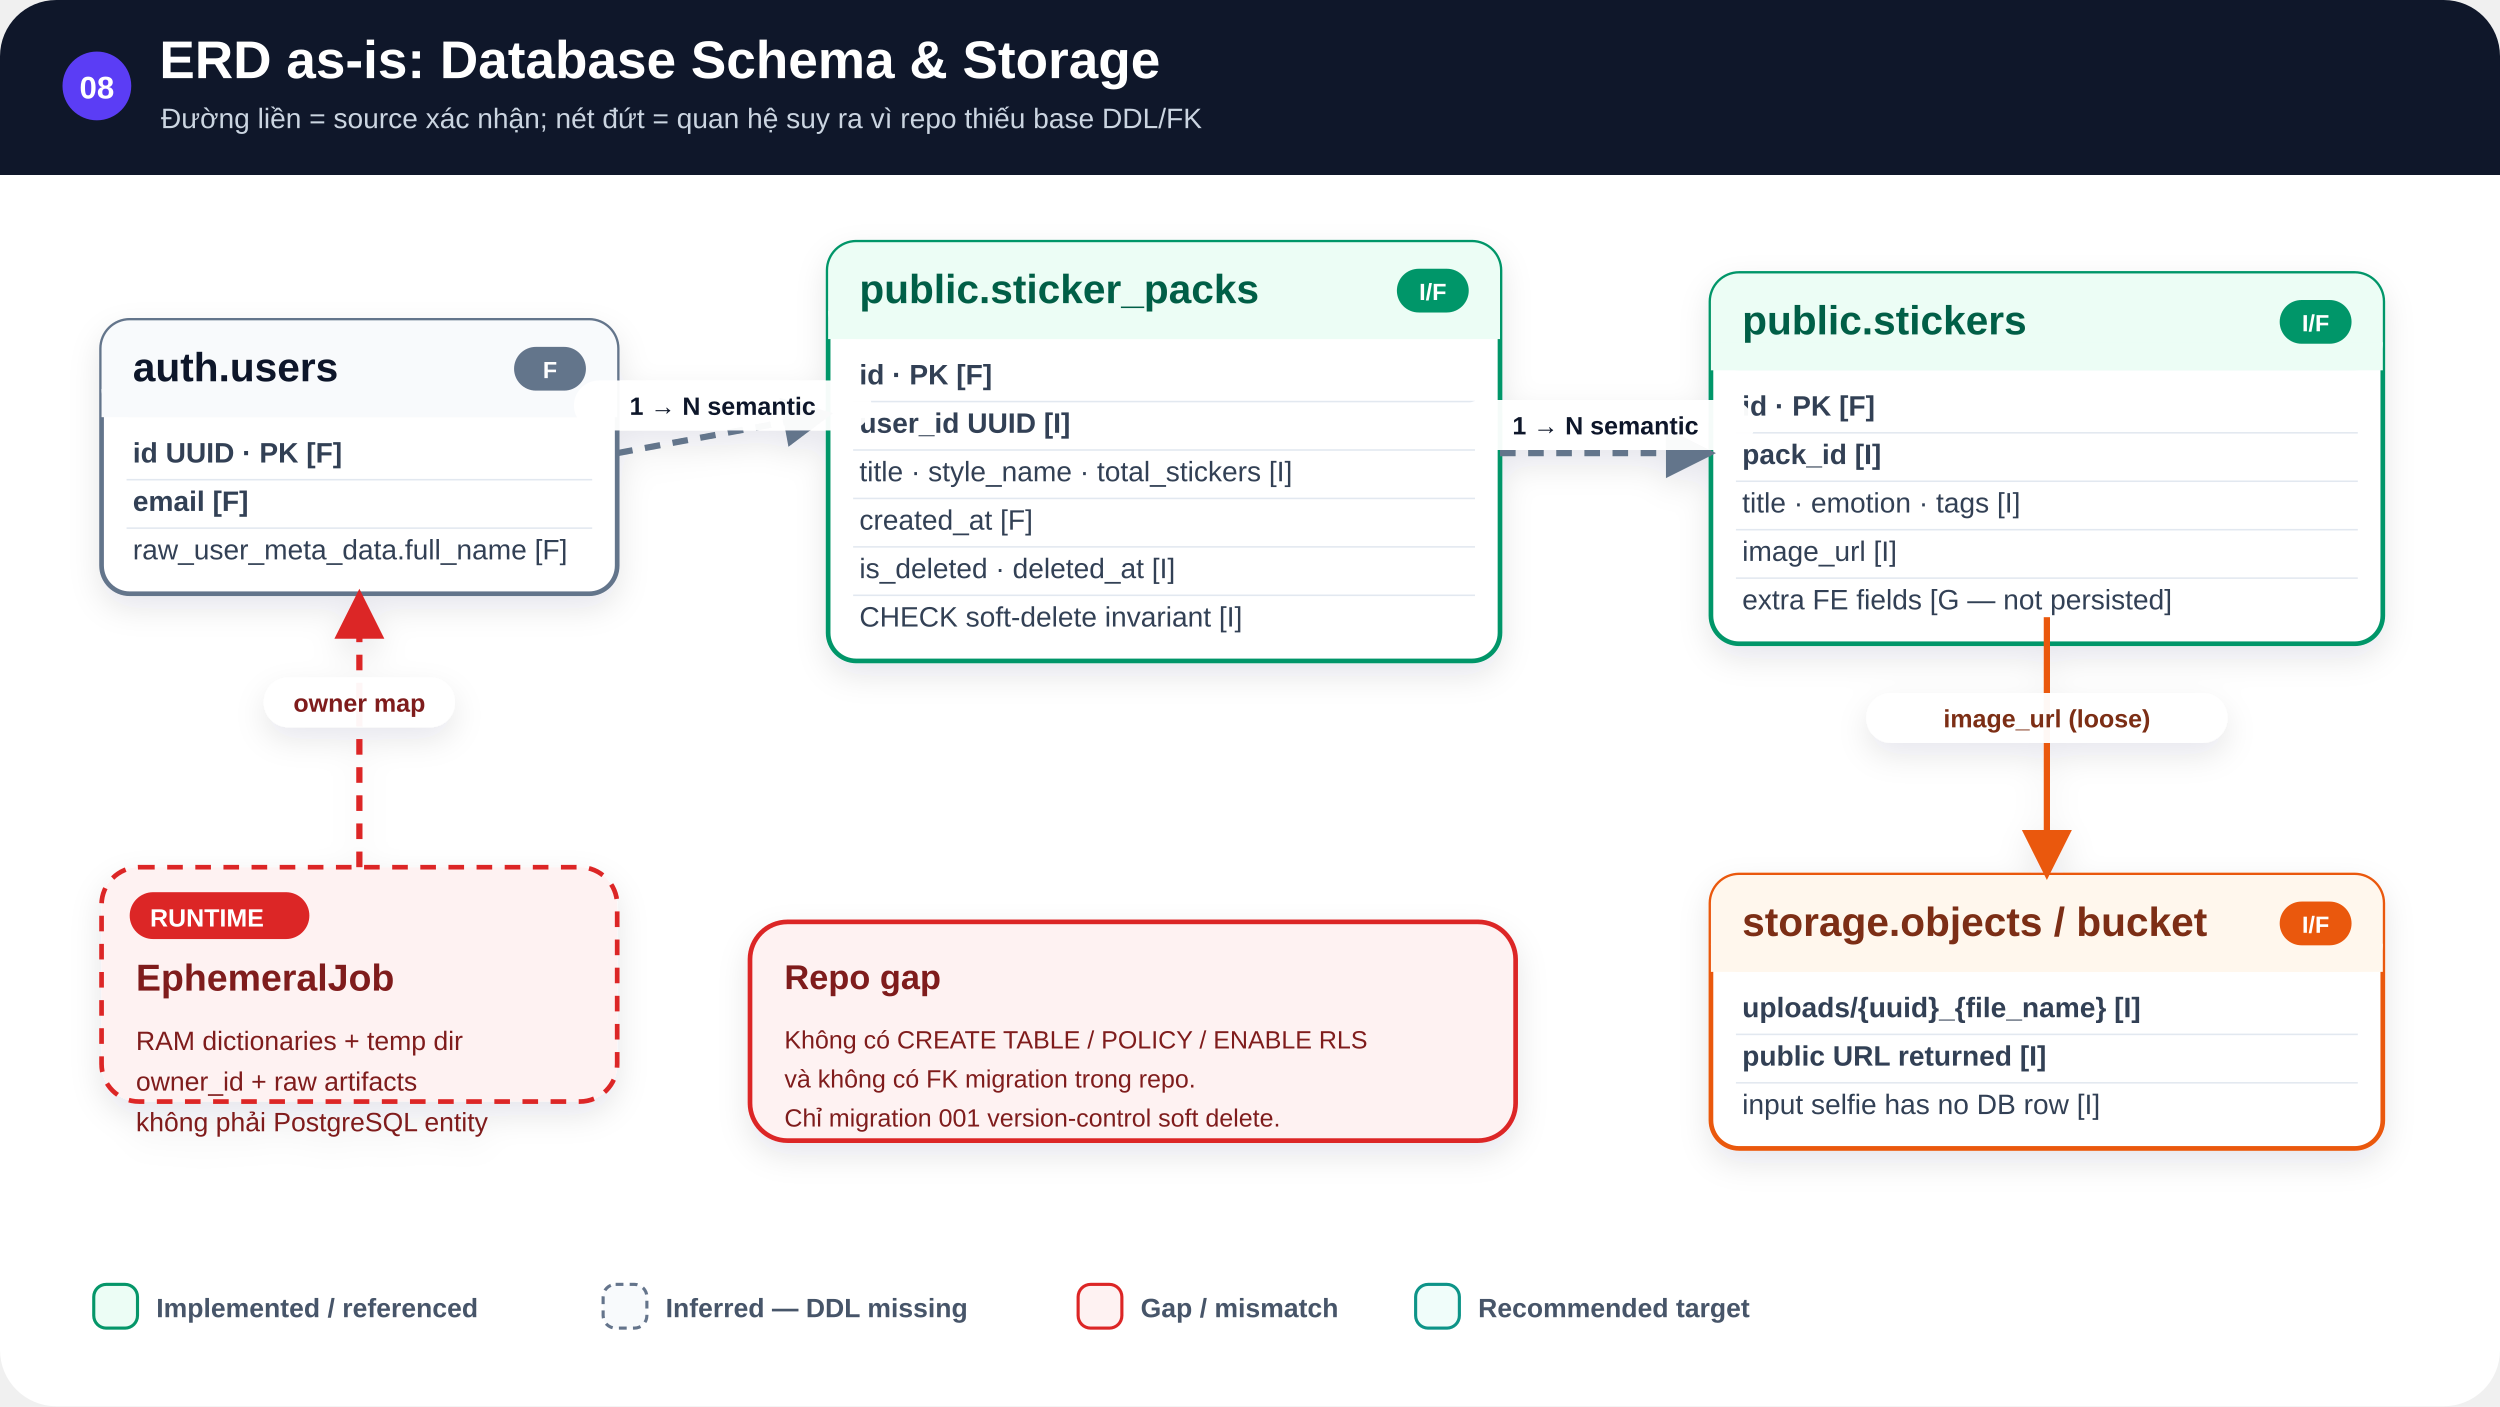
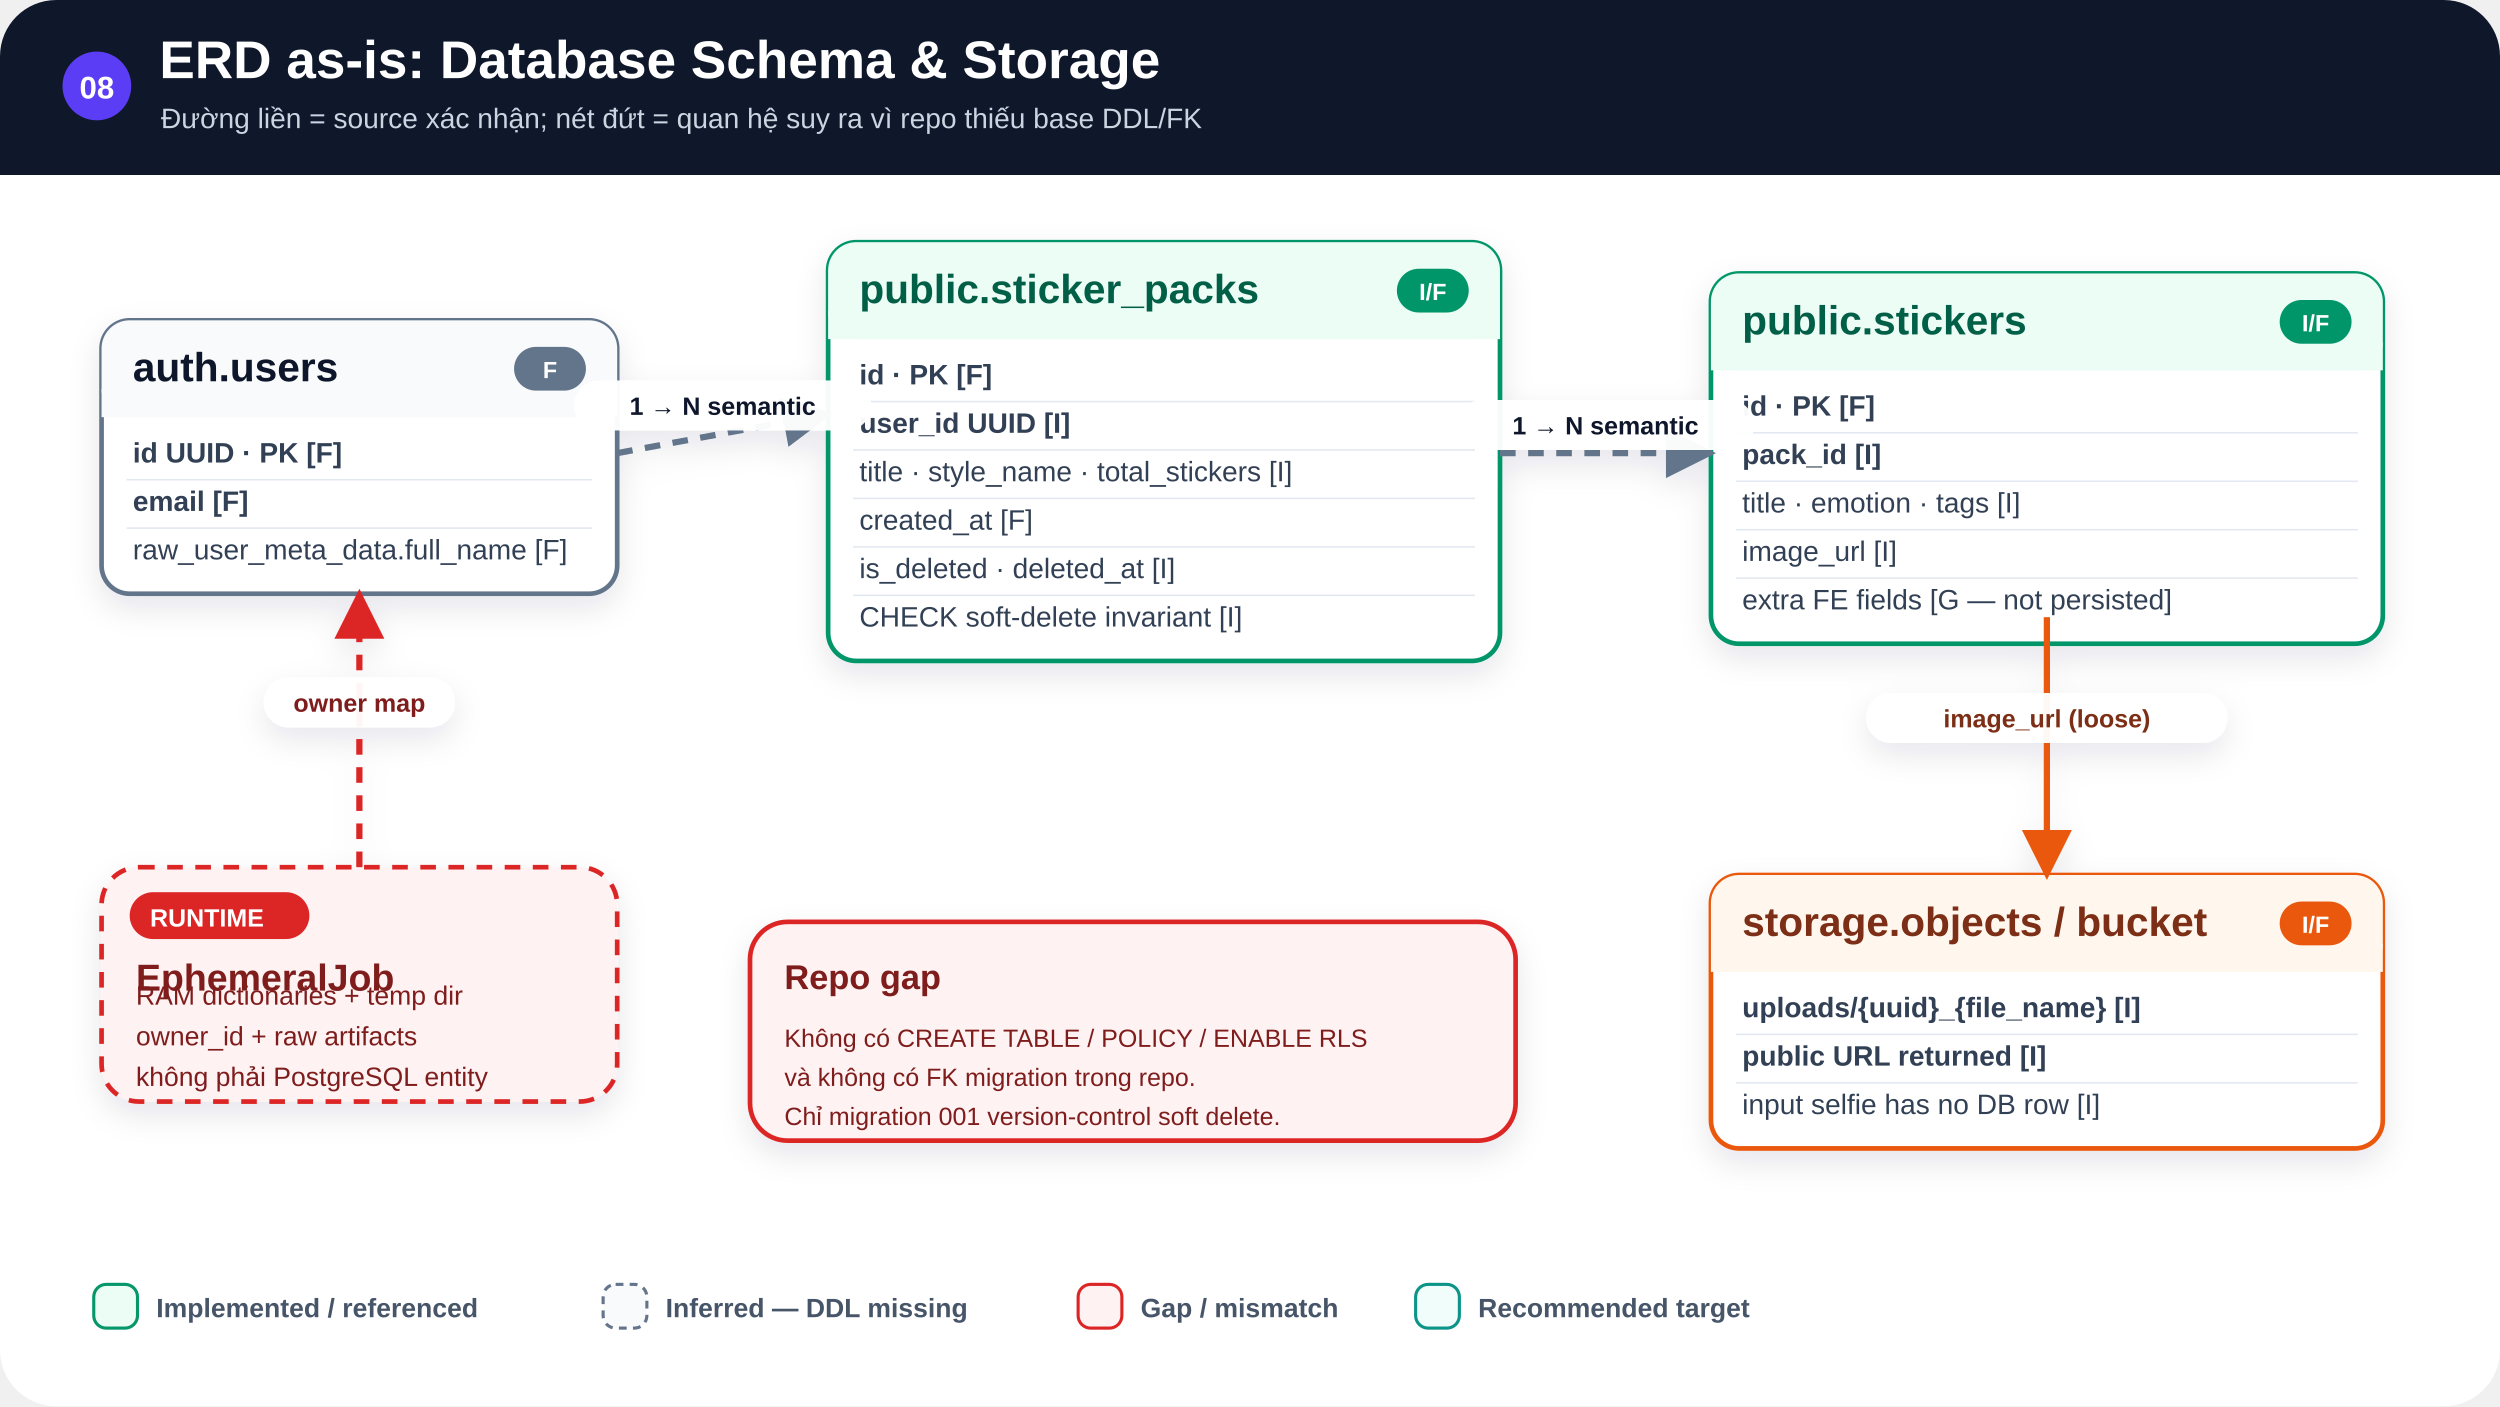
<svg xmlns="http://www.w3.org/2000/svg" width="1600" height="900" viewBox="0 0 1600 900">
  <defs>
    <filter id="shadow-data-model" x="-20%" y="-20%" width="140%" height="140%">
      <feDropShadow dx="0" dy="8" stdDeviation="10" flood-color="#0F172A" flood-opacity="0.10" />
    </filter>
    <marker id="arrow-data-model-client" viewBox="0 0 10 10" refX="9" refY="5" markerWidth="8" markerHeight="8" orient="auto-start-reverse">
      <path d="M 0 0 L 10 5 L 0 10 z" fill="#0891B2" />
    </marker>
    <marker id="arrow-data-model-frontend" viewBox="0 0 10 10" refX="9" refY="5" markerWidth="8" markerHeight="8" orient="auto-start-reverse">
      <path d="M 0 0 L 10 5 L 0 10 z" fill="#5B3DF5" />
    </marker>
    <marker id="arrow-data-model-backend" viewBox="0 0 10 10" refX="9" refY="5" markerWidth="8" markerHeight="8" orient="auto-start-reverse">
      <path d="M 0 0 L 10 5 L 0 10 z" fill="#DB2777" />
    </marker>
    <marker id="arrow-data-model-data" viewBox="0 0 10 10" refX="9" refY="5" markerWidth="8" markerHeight="8" orient="auto-start-reverse">
      <path d="M 0 0 L 10 5 L 0 10 z" fill="#059669" />
    </marker>
    <marker id="arrow-data-model-external" viewBox="0 0 10 10" refX="9" refY="5" markerWidth="8" markerHeight="8" orient="auto-start-reverse">
      <path d="M 0 0 L 10 5 L 0 10 z" fill="#EA580C" />
    </marker>
    <marker id="arrow-data-model-quality" viewBox="0 0 10 10" refX="9" refY="5" markerWidth="8" markerHeight="8" orient="auto-start-reverse">
      <path d="M 0 0 L 10 5 L 0 10 z" fill="#0D9488" />
    </marker>
    <marker id="arrow-data-model-risk" viewBox="0 0 10 10" refX="9" refY="5" markerWidth="8" markerHeight="8" orient="auto-start-reverse">
      <path d="M 0 0 L 10 5 L 0 10 z" fill="#DC2626" />
    </marker>
    <marker id="arrow-data-model-neutral" viewBox="0 0 10 10" refX="9" refY="5" markerWidth="8" markerHeight="8" orient="auto-start-reverse">
      <path d="M 0 0 L 10 5 L 0 10 z" fill="#64748B" />
    </marker>
    <marker id="arrow-data-model-ink" viewBox="0 0 10 10" refX="9" refY="5" markerWidth="8" markerHeight="8" orient="auto-start-reverse">
      <path d="M 0 0 L 10 5 L 0 10 z" fill="#0F172A" />
    </marker>
  </defs>
  <rect width="1600" height="900" rx="36" fill="#FFFFFF" />
  <rect x="0" y="0" width="1600" height="112" rx="36" fill="#0F172A" />
  <rect x="0" y="76" width="1600" height="36" fill="#0F172A" />
  <circle cx="62" cy="55" r="22" fill="#5B3DF5" />
  <text x="62" y="63" text-anchor="middle" fill="#FFFFFF" font-family="Arial, sans-serif" font-size="20" font-weight="800">08</text>
  <text x="102" y="50" text-anchor="start" fill="#FFFFFF" font-family="Arial, sans-serif" font-size="34" font-weight="800">ERD as-is: Database Schema &amp; Storage</text>
  <text x="103" y="82" text-anchor="start" fill="#CBD5E1" font-family="Arial, sans-serif" font-size="18" font-weight="500">Đường liền = source xác nhận; nét đứt = quan hệ suy ra vì repo thiếu base DDL/FK</text>
  <g filter="url(#shadow-data-model)">
    <g>
      <rect x="65" y="205" width="330" height="175" rx="18" fill="#FFFFFF" stroke="#64748B" stroke-width="3" />
      <rect x="65" y="205" width="330" height="62" rx="18" fill="#F8FAFC" />
      <rect x="65" y="249" width="330" height="18" fill="#F8FAFC" />
      <text x="85" y="244" text-anchor="start" fill="#0F172A" font-family="Arial, sans-serif" font-size="26" font-weight="800">auth.users</text>
      <rect x="329" y="222" width="46" height="28" rx="14" fill="#64748B" />
      <text x="352" y="242" text-anchor="middle" fill="#FFFFFF" font-family="Arial, sans-serif" font-size="15" font-weight="800">F</text>
      <text x="85" y="296" text-anchor="start" fill="#334155" font-family="Arial, sans-serif" font-size="18" font-weight="700">id UUID · PK [F]</text>
      <line x1="81" y1="307" x2="379" y2="307" stroke="#E2E8F0" />
      <text x="85" y="327" text-anchor="start" fill="#334155" font-family="Arial, sans-serif" font-size="18" font-weight="700">email [F]</text>
      <line x1="81" y1="338" x2="379" y2="338" stroke="#E2E8F0" />
      <text x="85" y="358" text-anchor="start" fill="#334155" font-family="Arial, sans-serif" font-size="18" font-weight="500">raw_user_meta_data.full_name [F]</text>
    </g>
    <g>
      <rect x="530" y="155" width="430" height="268" rx="18" fill="#FFFFFF" stroke="#059669" stroke-width="3" />
      <rect x="530" y="155" width="430" height="62" rx="18" fill="#ECFDF5" />
      <rect x="530" y="199" width="430" height="18" fill="#ECFDF5" />
      <text x="550" y="194" text-anchor="start" fill="#065F46" font-family="Arial, sans-serif" font-size="26" font-weight="800">public.sticker_packs</text>
      <rect x="894" y="172" width="46" height="28" rx="14" fill="#059669" />
      <text x="917" y="192" text-anchor="middle" fill="#FFFFFF" font-family="Arial, sans-serif" font-size="15" font-weight="800">I/F</text>
      <text x="550" y="246" text-anchor="start" fill="#334155" font-family="Arial, sans-serif" font-size="18" font-weight="700">id · PK [F]</text>
      <line x1="546" y1="257" x2="944" y2="257" stroke="#E2E8F0" />
      <text x="550" y="277" text-anchor="start" fill="#334155" font-family="Arial, sans-serif" font-size="18" font-weight="700">user_id UUID [I]</text>
      <line x1="546" y1="288" x2="944" y2="288" stroke="#E2E8F0" />
      <text x="550" y="308" text-anchor="start" fill="#334155" font-family="Arial, sans-serif" font-size="18" font-weight="500">title · style_name · total_stickers [I]</text>
      <line x1="546" y1="319" x2="944" y2="319" stroke="#E2E8F0" />
      <text x="550" y="339" text-anchor="start" fill="#334155" font-family="Arial, sans-serif" font-size="18" font-weight="500">created_at [F]</text>
      <line x1="546" y1="350" x2="944" y2="350" stroke="#E2E8F0" />
      <text x="550" y="370" text-anchor="start" fill="#334155" font-family="Arial, sans-serif" font-size="18" font-weight="500">is_deleted · deleted_at [I]</text>
      <line x1="546" y1="381" x2="944" y2="381" stroke="#E2E8F0" />
      <text x="550" y="401" text-anchor="start" fill="#334155" font-family="Arial, sans-serif" font-size="18" font-weight="500">CHECK soft-delete invariant [I]</text>
    </g>
    <g>
      <rect x="1095" y="175" width="430" height="237" rx="18" fill="#FFFFFF" stroke="#059669" stroke-width="3" />
      <rect x="1095" y="175" width="430" height="62" rx="18" fill="#ECFDF5" />
      <rect x="1095" y="219" width="430" height="18" fill="#ECFDF5" />
      <text x="1115" y="214" text-anchor="start" fill="#065F46" font-family="Arial, sans-serif" font-size="26" font-weight="800">public.stickers</text>
      <rect x="1459" y="192" width="46" height="28" rx="14" fill="#059669" />
      <text x="1482" y="212" text-anchor="middle" fill="#FFFFFF" font-family="Arial, sans-serif" font-size="15" font-weight="800">I/F</text>
      <text x="1115" y="266" text-anchor="start" fill="#334155" font-family="Arial, sans-serif" font-size="18" font-weight="700">id · PK [F]</text>
      <line x1="1111" y1="277" x2="1509" y2="277" stroke="#E2E8F0" />
      <text x="1115" y="297" text-anchor="start" fill="#334155" font-family="Arial, sans-serif" font-size="18" font-weight="700">pack_id [I]</text>
      <line x1="1111" y1="308" x2="1509" y2="308" stroke="#E2E8F0" />
      <text x="1115" y="328" text-anchor="start" fill="#334155" font-family="Arial, sans-serif" font-size="18" font-weight="500">title · emotion · tags [I]</text>
      <line x1="1111" y1="339" x2="1509" y2="339" stroke="#E2E8F0" />
      <text x="1115" y="359" text-anchor="start" fill="#334155" font-family="Arial, sans-serif" font-size="18" font-weight="500">image_url [I]</text>
      <line x1="1111" y1="370" x2="1509" y2="370" stroke="#E2E8F0" />
      <text x="1115" y="390" text-anchor="start" fill="#334155" font-family="Arial, sans-serif" font-size="18" font-weight="500">extra FE fields [G — not persisted]</text>
    </g>
    <g>
      <rect x="1095" y="560" width="430" height="175" rx="18" fill="#FFFFFF" stroke="#EA580C" stroke-width="3" />
      <rect x="1095" y="560" width="430" height="62" rx="18" fill="#FFF7ED" />
      <rect x="1095" y="604" width="430" height="18" fill="#FFF7ED" />
      <text x="1115" y="599" text-anchor="start" fill="#7C2D12" font-family="Arial, sans-serif" font-size="26" font-weight="800">storage.objects / bucket</text>
      <rect x="1459" y="577" width="46" height="28" rx="14" fill="#EA580C" />
      <text x="1482" y="597" text-anchor="middle" fill="#FFFFFF" font-family="Arial, sans-serif" font-size="15" font-weight="800">I/F</text>
      <text x="1115" y="651" text-anchor="start" fill="#334155" font-family="Arial, sans-serif" font-size="18" font-weight="700">uploads/{uuid}_{file_name} [I]</text>
      <line x1="1111" y1="662" x2="1509" y2="662" stroke="#E2E8F0" />
      <text x="1115" y="682" text-anchor="start" fill="#334155" font-family="Arial, sans-serif" font-size="18" font-weight="700">public URL returned [I]</text>
      <line x1="1111" y1="693" x2="1509" y2="693" stroke="#E2E8F0" />
      <text x="1115" y="713" text-anchor="start" fill="#334155" font-family="Arial, sans-serif" font-size="18" font-weight="500">input selfie has no DB row [I]</text>
    </g>
    <g>
      <rect x="65" y="555" width="330" height="150" rx="24" fill="#FEF2F2" stroke="#DC2626" stroke-width="3" stroke-dasharray="10 8" />
      <rect x="83" y="571" width="115" height="30" rx="15" fill="#DC2626" />
      <text x="96" y="593" fill="#FFFFFF" font-family="Arial, sans-serif" font-size="16" font-weight="700">RUNTIME</text>
      <text x="87" y="634" text-anchor="start" fill="#7F1D1D" font-family="Arial, sans-serif" font-size="24" font-weight="800">EphemeralJob</text>
-       <text x="87" y="672" text-anchor="start" fill="#7F1D1D" font-family="Arial, sans-serif" font-size="17" font-weight="500">
+       <text x="87" y="643" text-anchor="start" fill="#7F1D1D" font-family="Arial, sans-serif" font-size="17" font-weight="500">
        <tspan x="87" dy="0">RAM dictionaries + temp dir</tspan>
        <tspan x="87" dy="26">owner_id + raw artifacts</tspan>
        <tspan x="87" dy="26">không phải PostgreSQL entity</tspan>
      </text>
    </g>
    <g>
      <path d="M 395 290 L 530 265" fill="none" stroke="#64748B" stroke-width="4" marker-end="url(#arrow-data-model-neutral)" stroke-dasharray="10 8" />
      <rect x="367.3" y="243.5" width="190.4" height="32" rx="16" fill="#FFFFFF" opacity="0.96" />
      <text x="462.5" y="265.5" text-anchor="middle" fill="#0F172A" font-family="Arial, sans-serif" font-size="16" font-weight="700">1 → N semantic</text>
    </g>
    <g>
      <path d="M 960 290 L 1095 290" fill="none" stroke="#64748B" stroke-width="4" marker-end="url(#arrow-data-model-neutral)" stroke-dasharray="10 8" />
      <rect x="932.3" y="256" width="190.4" height="32" rx="16" fill="#FFFFFF" opacity="0.96" />
      <text x="1027.5" y="278" text-anchor="middle" fill="#0F172A" font-family="Arial, sans-serif" font-size="16" font-weight="700">1 → N semantic</text>
    </g>
    <g>
      <path d="M 1310 395 L 1310 560" fill="none" stroke="#EA580C" stroke-width="4" marker-end="url(#arrow-data-model-external)" />
      <rect x="1194.4" y="443.5" width="231.2" height="32" rx="16" fill="#FFFFFF" opacity="0.96" />
      <text x="1310" y="465.5" text-anchor="middle" fill="#7C2D12" font-family="Arial, sans-serif" font-size="16" font-weight="700">image_url (loose)</text>
    </g>
    <g>
      <path d="M 230 555 L 230 380" fill="none" stroke="#DC2626" stroke-width="4" marker-end="url(#arrow-data-model-risk)" stroke-dasharray="10 8" />
      <rect x="168.8" y="433.5" width="122.4" height="32" rx="16" fill="#FFFFFF" opacity="0.96" />
      <text x="230" y="455.5" text-anchor="middle" fill="#7F1D1D" font-family="Arial, sans-serif" font-size="16" font-weight="700">owner map</text>
    </g>
    <g>
      <rect x="480" y="590" width="490" height="140" rx="24" fill="#FEF2F2" stroke="#DC2626" stroke-width="3" />
      <text x="502" y="633" text-anchor="start" fill="#7F1D1D" font-family="Arial, sans-serif" font-size="22" font-weight="800">Repo gap</text>
-       <text x="502" y="671" text-anchor="start" fill="#7F1D1D" font-family="Arial, sans-serif" font-size="16" font-weight="500">
+       <text x="502" y="670" text-anchor="start" fill="#7F1D1D" font-family="Arial, sans-serif" font-size="16" font-weight="500">
        <tspan x="502" dy="0">Không có CREATE TABLE / POLICY / ENABLE RLS</tspan>
        <tspan x="502" dy="25">và không có FK migration trong repo.</tspan>
        <tspan x="502" dy="25">Chỉ migration 001 version-control soft delete.</tspan>
      </text>
    </g>
  </g>
  <g>
    <rect x="60" y="822" width="28" height="28" rx="8" fill="#ECFDF5" stroke="#059669" stroke-width="2" />
    <text x="100" y="843" text-anchor="start" fill="#475569" font-family="Arial, sans-serif" font-size="17" font-weight="600">Implemented / referenced</text>
    <rect x="386" y="822" width="28" height="28" rx="8" fill="#F8FAFC" stroke="#64748B" stroke-width="2" stroke-dasharray="5 4" />
    <text x="426" y="843" text-anchor="start" fill="#475569" font-family="Arial, sans-serif" font-size="17" font-weight="600">Inferred — DDL missing</text>
    <rect x="690" y="822" width="28" height="28" rx="8" fill="#FEF2F2" stroke="#DC2626" stroke-width="2" />
    <text x="730" y="843" text-anchor="start" fill="#475569" font-family="Arial, sans-serif" font-size="17" font-weight="600">Gap / mismatch</text>
    <rect x="906" y="822" width="28" height="28" rx="8" fill="#F0FDFA" stroke="#0D9488" stroke-width="2" />
    <text x="946" y="843" text-anchor="start" fill="#475569" font-family="Arial, sans-serif" font-size="17" font-weight="600">Recommended target</text>
  </g>
</svg>
